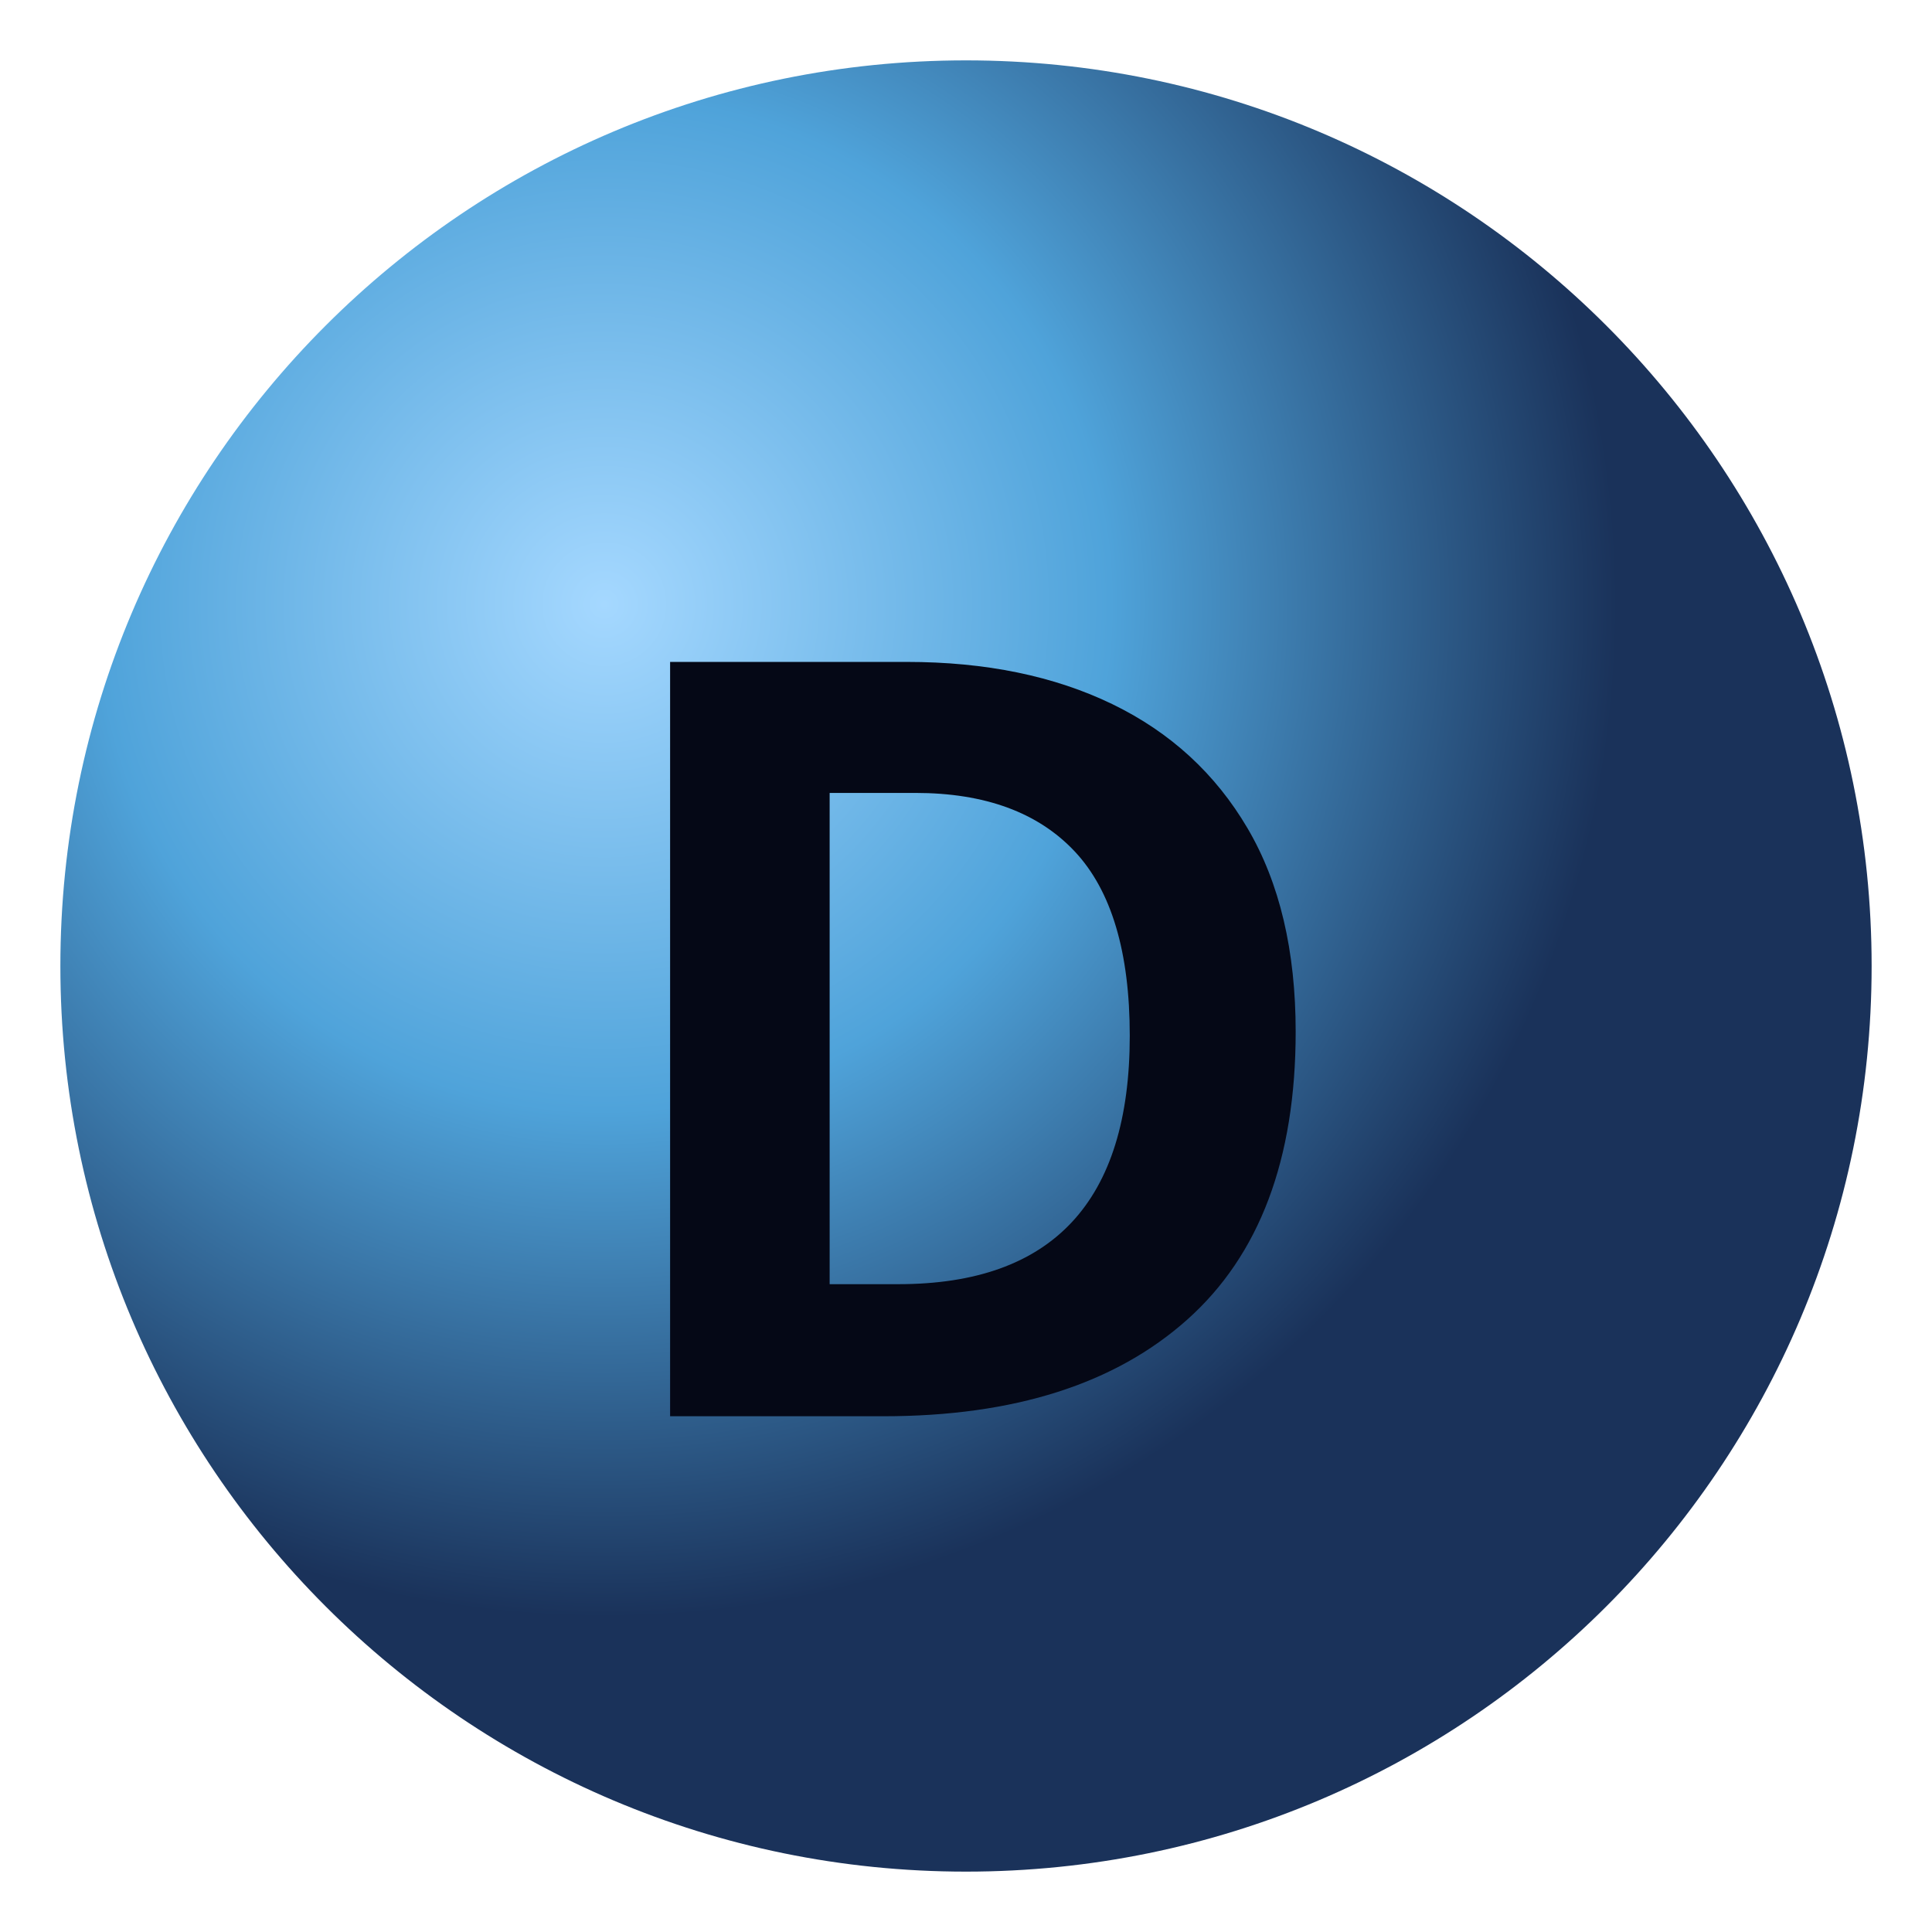
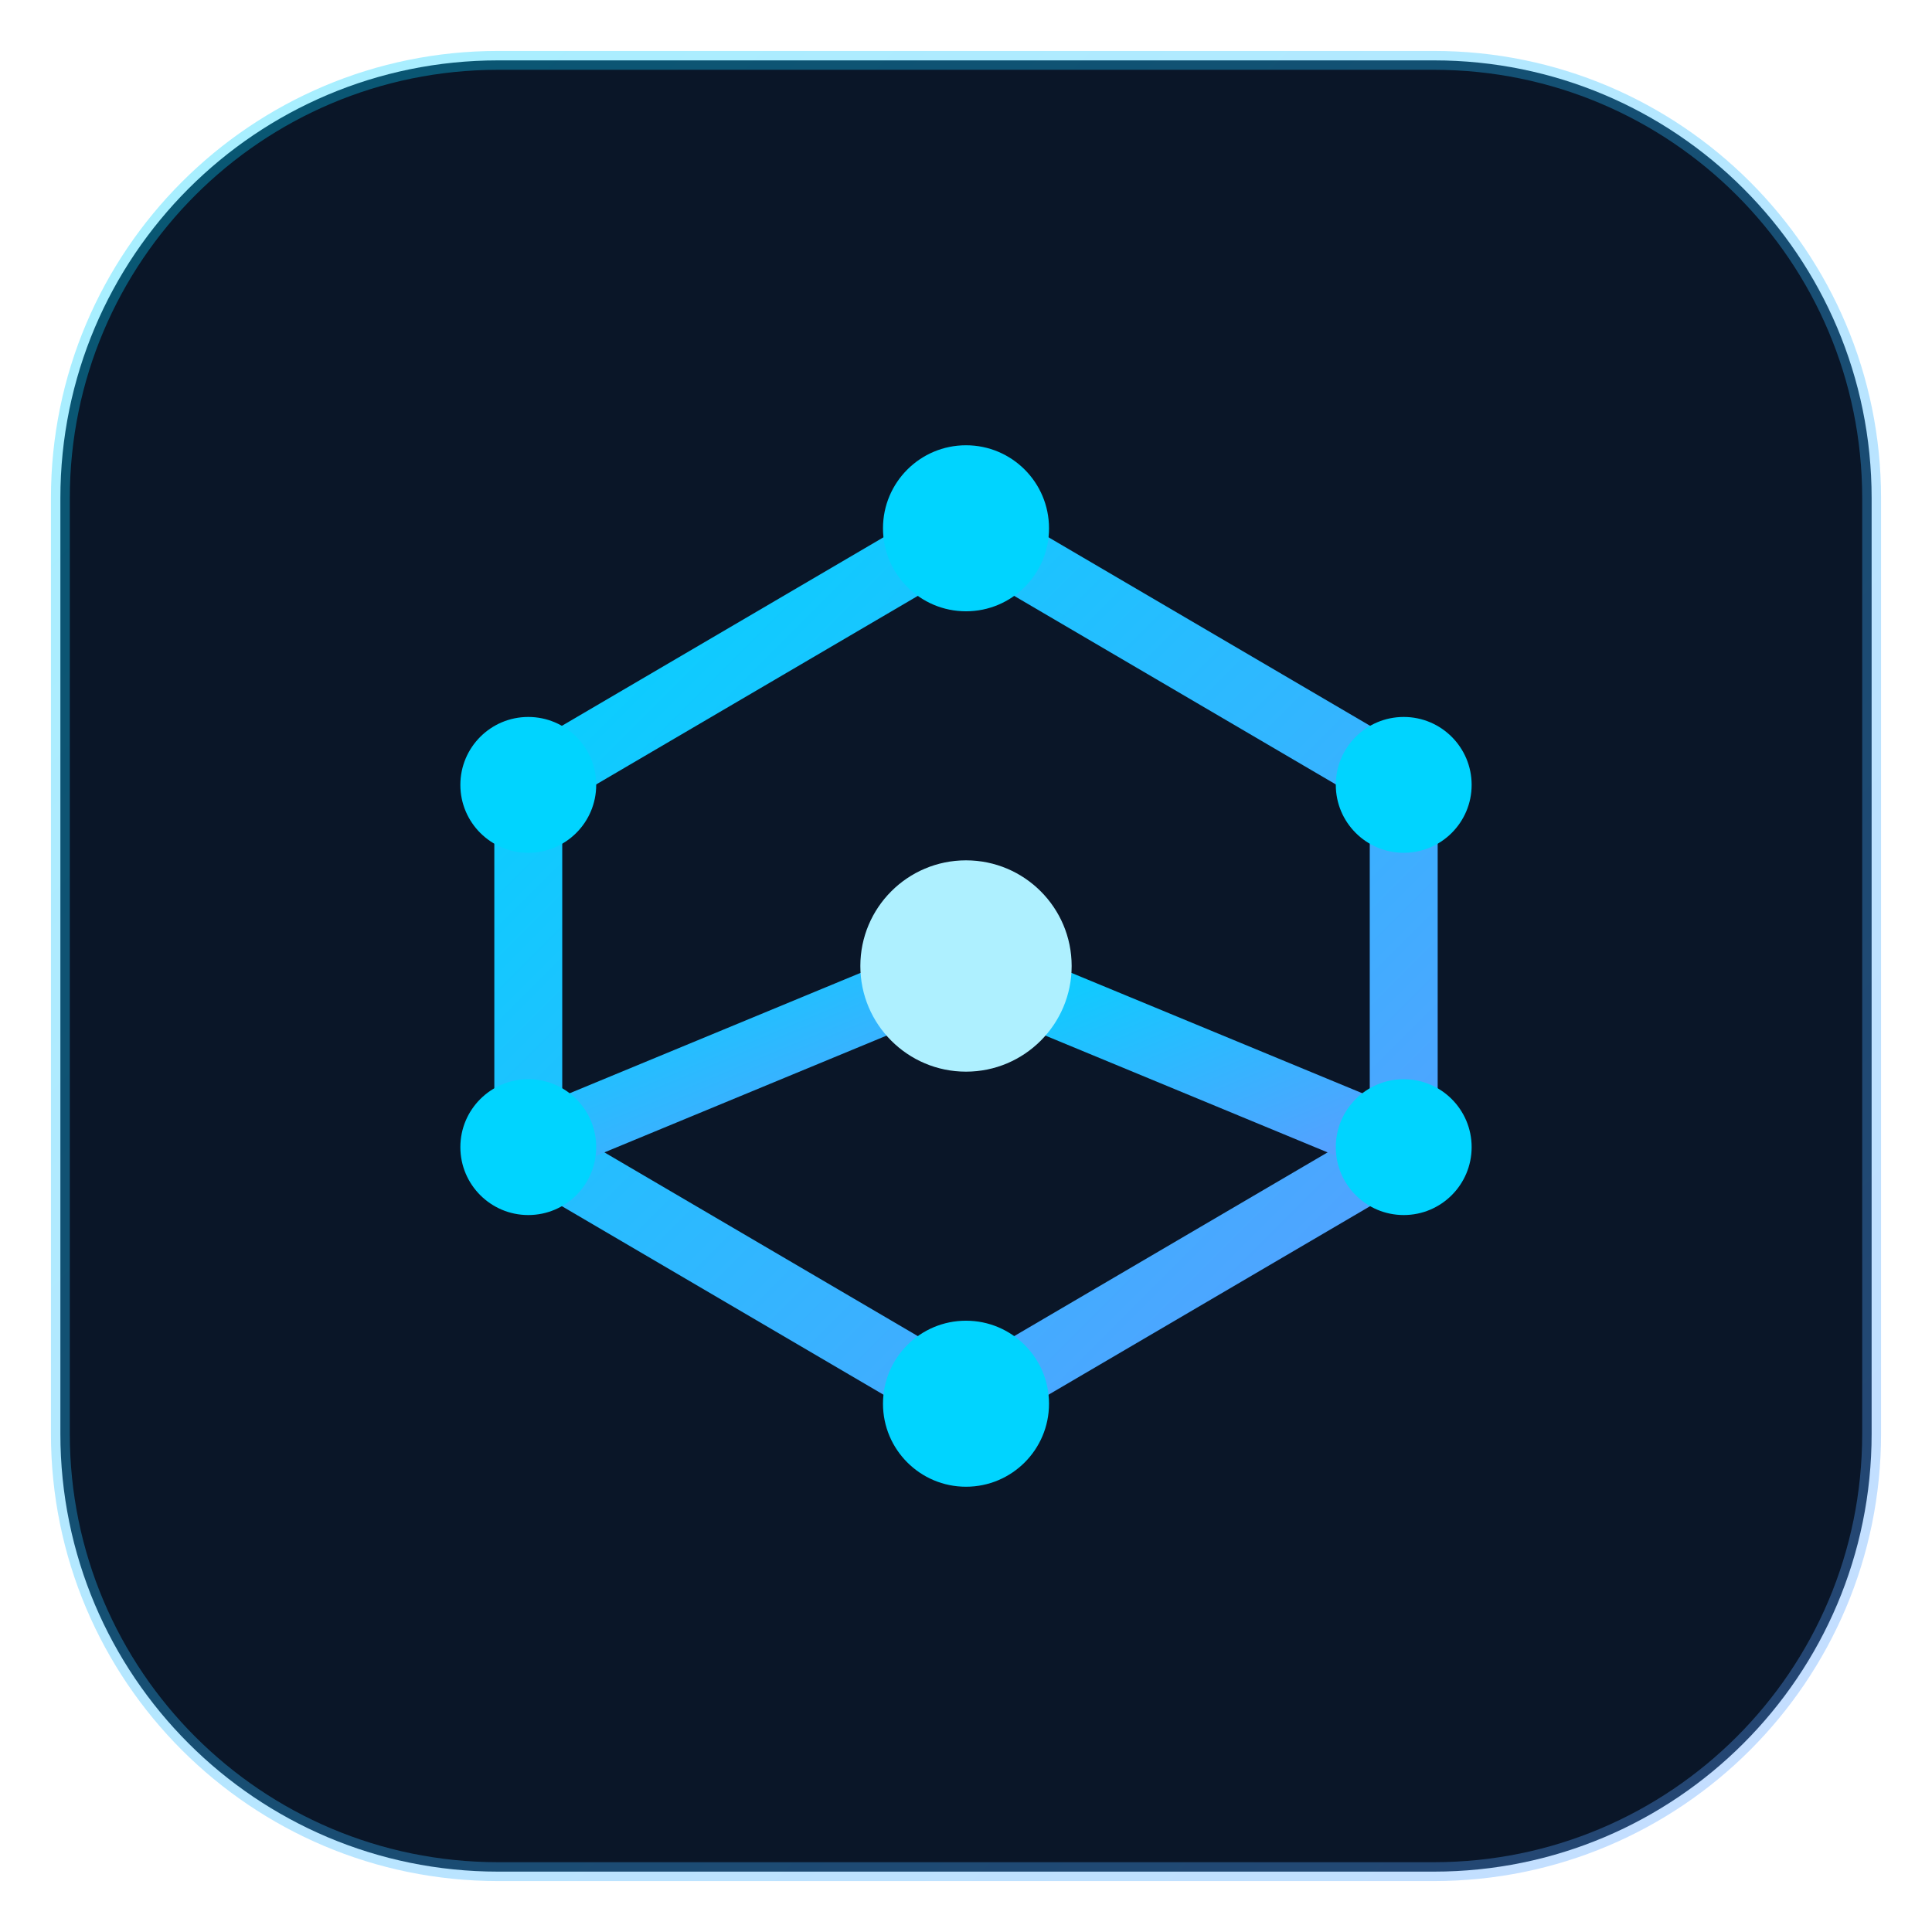
<svg xmlns="http://www.w3.org/2000/svg" width="256" height="256" viewBox="0 0 256 256">
  <defs>
-     <radialGradient id="grad" cx="30%" cy="30%" r="70%">
-       <stop offset="0%" stop-color="#a5d8ff" />
-       <stop offset="40%" stop-color="#4fa3da" />
-       <stop offset="80%" stop-color="#1a325a" />
-     </radialGradient>
+     <linearGradient id="fv" x1="0" y1="0" x2="1" y2="1">
+       <stop offset="0" stop-color="#00d4ff" />
+       <stop offset="1" stop-color="#5b9dff" />
+     </linearGradient>
  </defs>
-   <circle cx="128" cy="128" r="120" fill="url(#grad)" />
-   <text x="50%" y="54%" font-size="140" font-family="Poppins, sans-serif" font-weight="700" fill="#050816" text-anchor="middle" dominant-baseline="middle">
-     D
-   </text>
+   <rect x="8" y="8" width="240" height="240" rx="58" fill="#0a1628" />
+   <rect x="8" y="8" width="240" height="240" rx="58" fill="none" stroke="url(#fv)" stroke-width="2.5" opacity="0.35" />
+   <g stroke="url(#fv)" stroke-width="9" stroke-linecap="round" fill="none">
+     <path d="M128 70 L186 104 L186 152 L128 186 L70 152 L70 104 Z" />
+     <line x1="128" y1="70" x2="128" y2="128" />
+     <line x1="186" y1="152" x2="128" y2="128" />
+     <line x1="70" y1="152" x2="128" y2="128" />
+   </g>
+   <g fill="#00d4ff">
+     <circle cx="128" cy="70" r="11" />
+     <circle cx="186" cy="104" r="9" />
+     <circle cx="186" cy="152" r="9" />
+     <circle cx="128" cy="186" r="11" />
+     <circle cx="70" cy="152" r="9" />
+     <circle cx="70" cy="104" r="9" />
+   </g>
+   <circle cx="128" cy="128" r="14" fill="#aef0ff" />
</svg>
